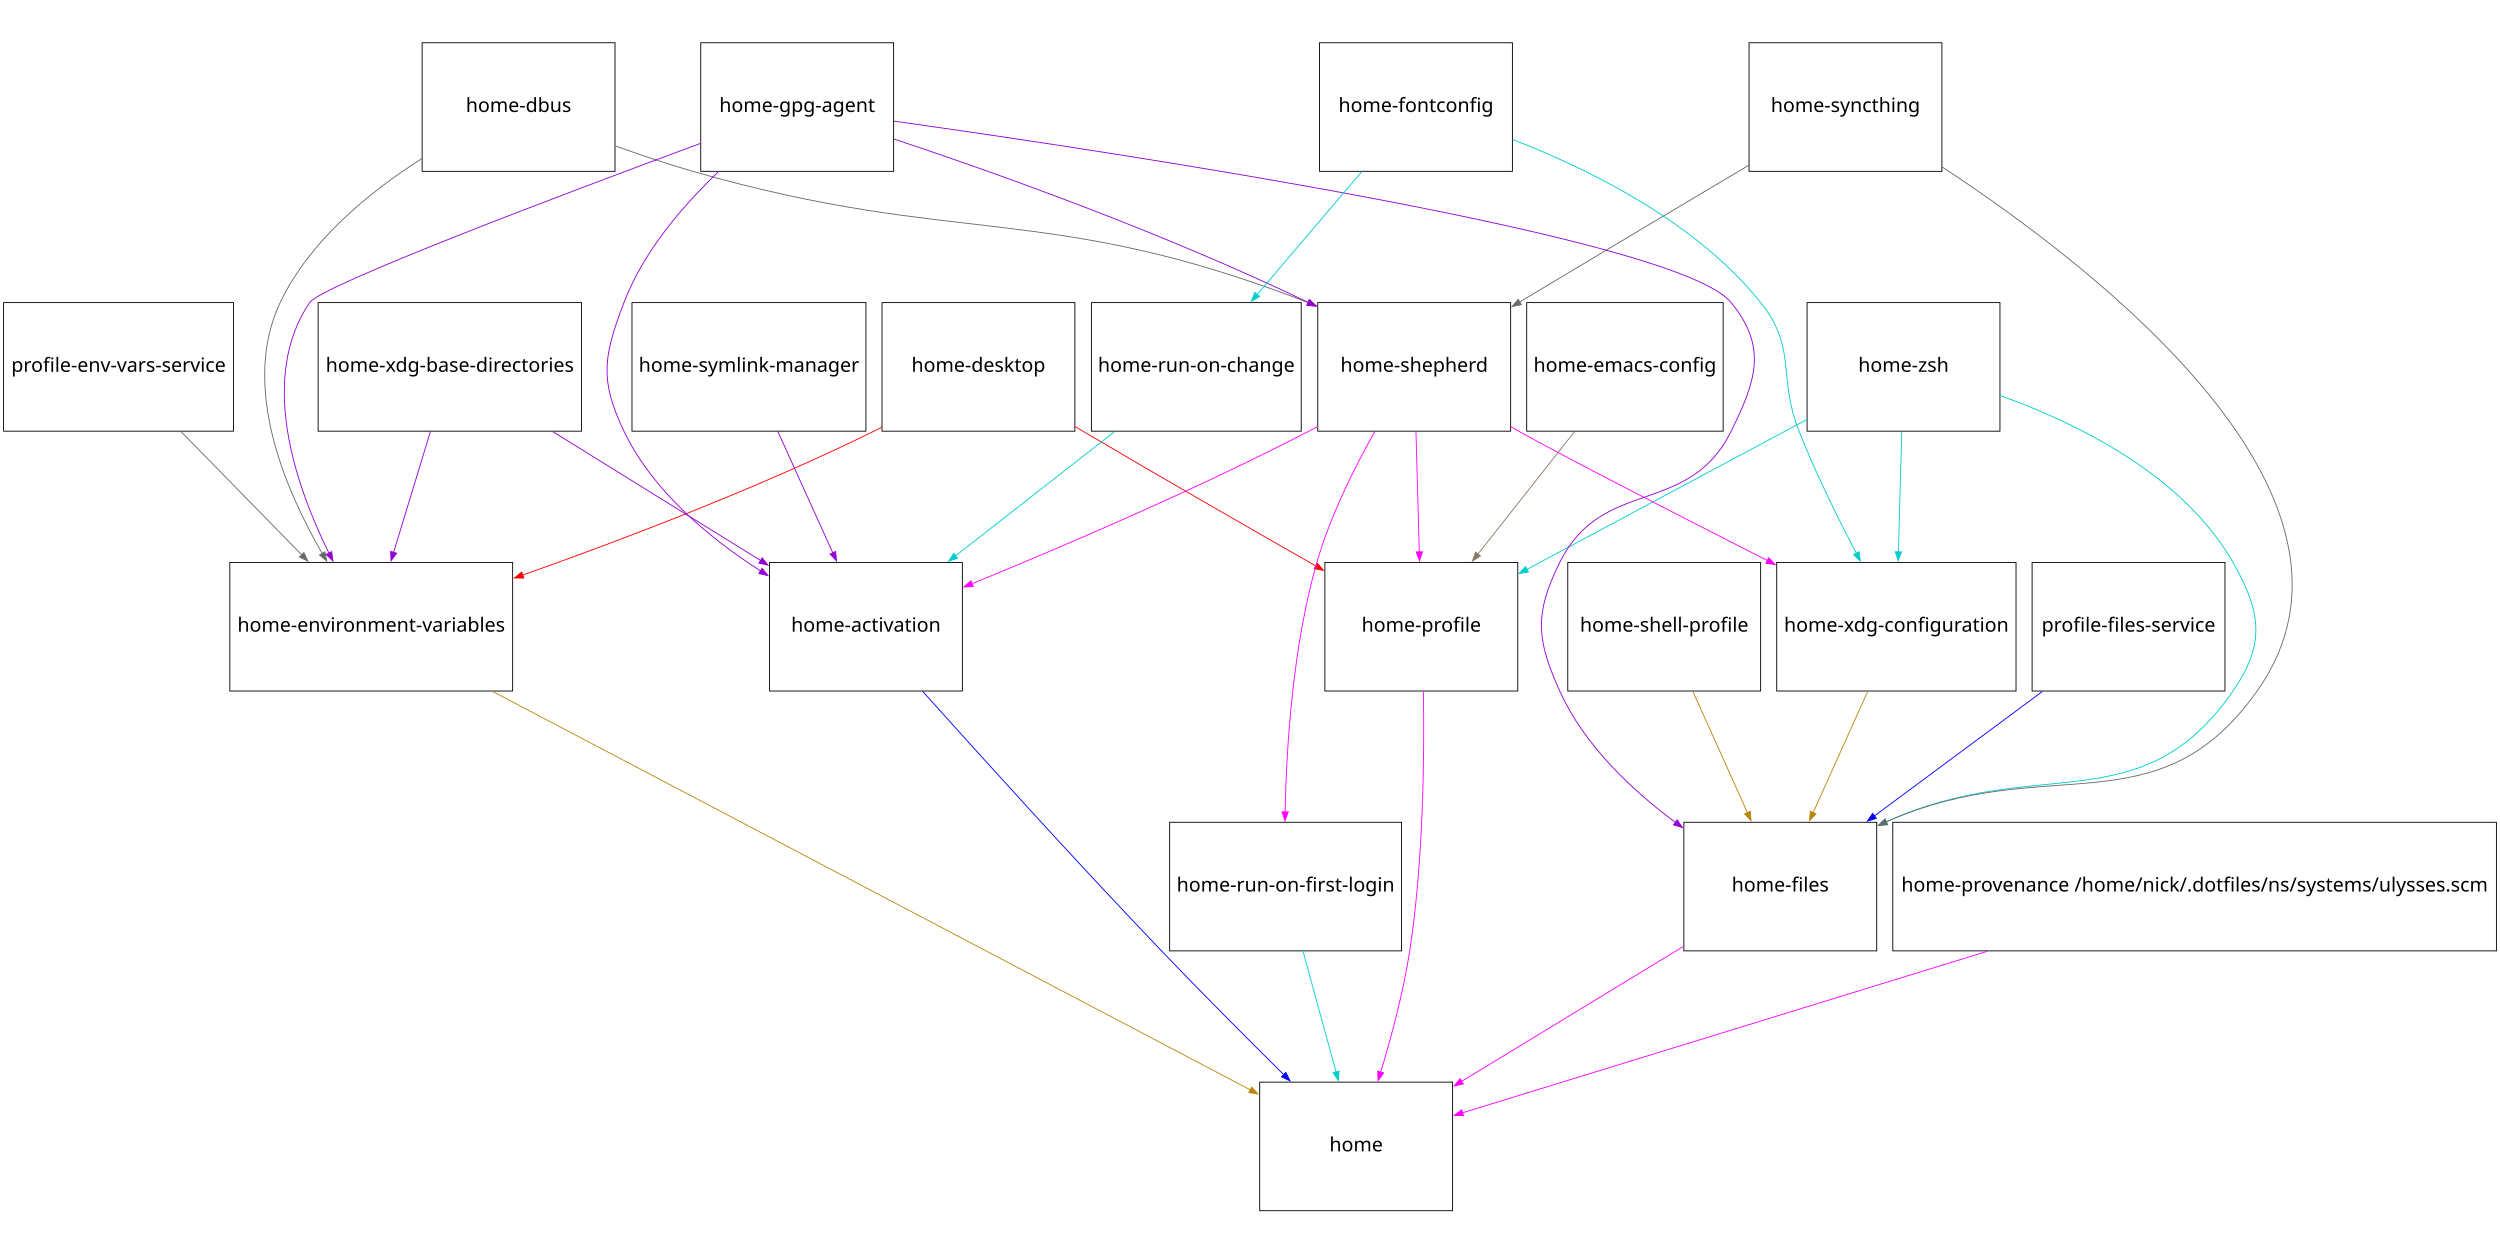
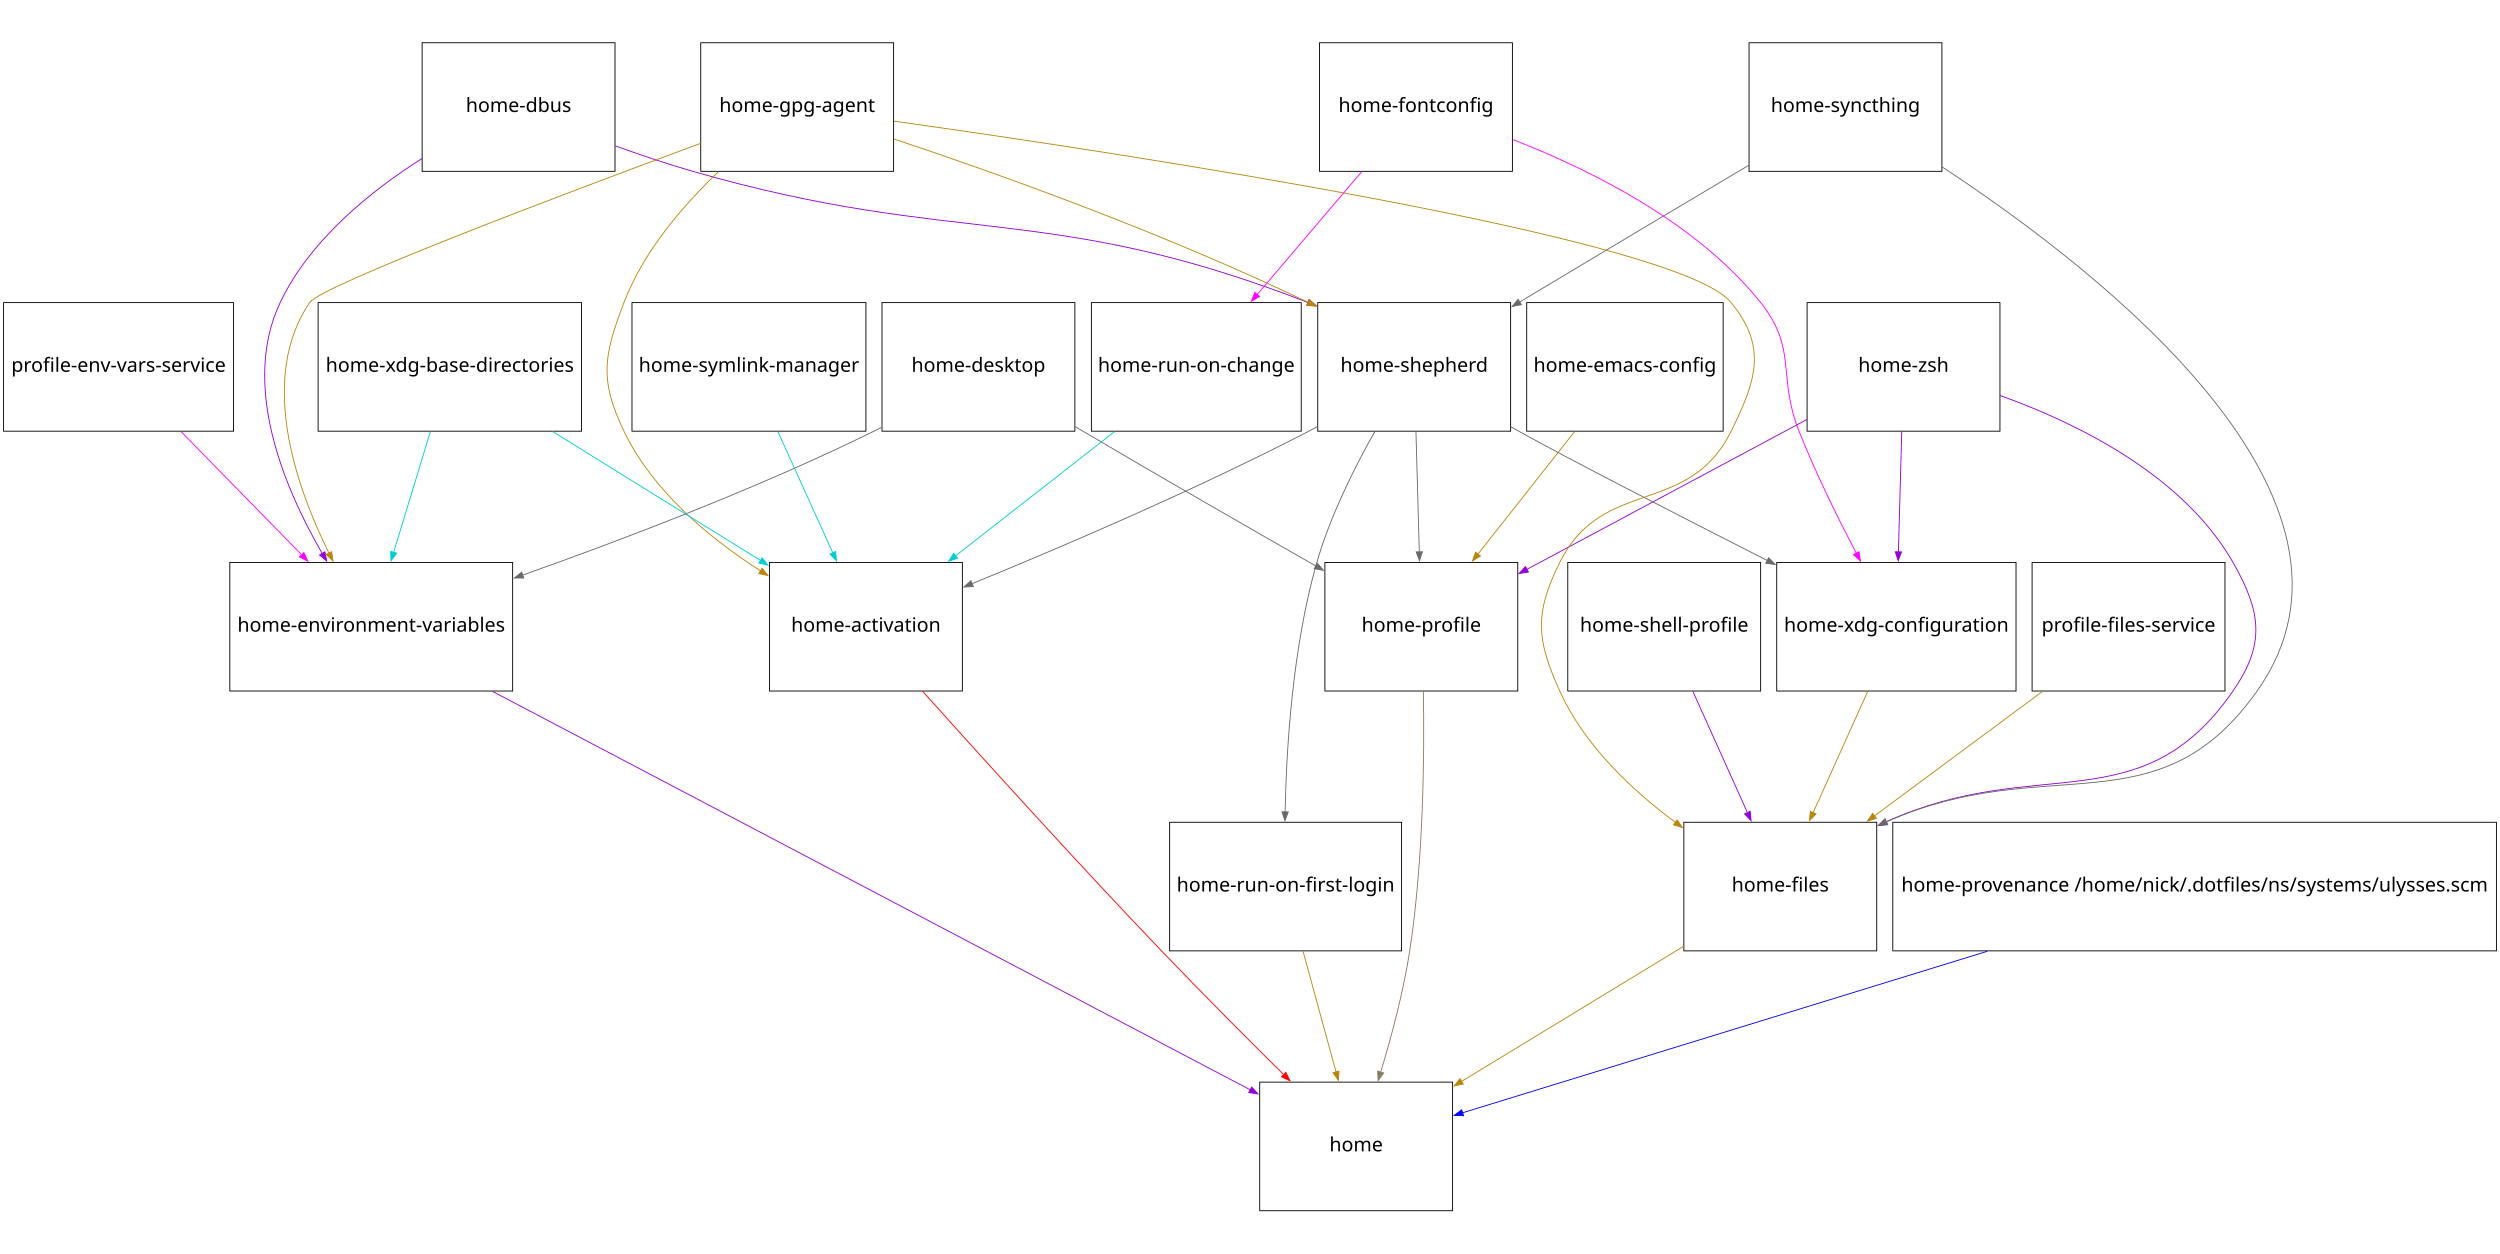
<svg xmlns="http://www.w3.org/2000/svg" width="2800pt" height="1404pt" viewBox="0.00 0.00 2799.75 1403.88">
  <g id="graph0" class="graph" transform="scale(1 1) rotate(0) translate(4 1399.88)">
    <g id="node1" class="node">
      <polygon fill="none" stroke="black" points="1622.75,-188 1406.75,-188 1406.75,-44 1622.75,-44 1622.75,-188" />
      <text text-anchor="middle" x="1514.75" y="-110.47" font-family="sans" font-size="22.00">home</text>
    </g>
    <g id="node2" class="node">
      <polygon fill="none" stroke="black" points="1695.75,-770 1479.75,-770 1479.75,-626 1695.75,-626 1695.75,-770" />
      <text text-anchor="middle" x="1587.75" y="-692.48" font-family="sans" font-size="22.00">home-profile</text>
    </g>
    <g id="edge1" class="edge">
-       <path fill="none" stroke="magenta" d="M1590.05,-625.79C1591.29,-552.46 1590.1,-435.08 1574.75,-335 1567.74,-289.33 1554.49,-239.57 1542.23,-199.13" />
-       <polygon fill="magenta" stroke="magenta" points="1545.61,-198.24 1539.33,-189.71 1538.92,-200.29 1545.61,-198.24" />
+       <path fill="none" stroke="#8b7765" d="M1590.05,-625.79C1591.29,-552.46 1590.1,-435.08 1574.75,-335 1567.74,-289.33 1554.49,-239.57 1542.23,-199.13" />
+       <polygon fill="#8b7765" stroke="#8b7765" points="1545.61,-198.24 1539.33,-189.71 1538.92,-200.29 1545.61,-198.24" />
    </g>
    <g id="node3" class="node">
      <polygon fill="none" stroke="black" points="570.12,-770 253.38,-770 253.38,-626 570.12,-626 570.12,-770" />
      <text text-anchor="middle" x="411.75" y="-692.48" font-family="sans" font-size="22.00">home-environment-variables</text>
    </g>
    <g id="edge2" class="edge">
-       <path fill="none" stroke="darkgoldenrod" d="M547.55,-625.59C765.53,-510.97 1189.9,-287.82 1396.31,-179.28" />
-       <polygon fill="darkgoldenrod" stroke="darkgoldenrod" points="1397.71,-182.5 1404.93,-174.75 1394.45,-176.3 1397.71,-182.5" />
+       <path fill="none" stroke="darkviolet" d="M547.55,-625.59C765.53,-510.97 1189.9,-287.82 1396.31,-179.28" />
+       <polygon fill="darkviolet" stroke="darkviolet" points="1397.71,-182.5 1404.93,-174.75 1394.45,-176.3 1397.71,-182.5" />
    </g>
    <g id="node4" class="node">
      <polygon fill="none" stroke="black" points="1073.75,-770 857.75,-770 857.75,-626 1073.75,-626 1073.75,-770" />
      <text text-anchor="middle" x="965.75" y="-692.48" font-family="sans" font-size="22.00">home-activation</text>
    </g>
    <g id="edge3" class="edge">
-       <path fill="none" stroke="blue" d="M1029.21,-625.73C1095.17,-552.09 1201.85,-434.24 1296.75,-335 1341.31,-288.4 1392.21,-237.38 1433.61,-196.42" />
-       <polygon fill="blue" stroke="blue" points="1436.03,-198.95 1440.69,-189.43 1431.11,-193.97 1436.03,-198.95" />
+       <path fill="none" stroke="red" d="M1029.21,-625.73C1095.17,-552.09 1201.85,-434.24 1296.75,-335 1341.31,-288.4 1392.21,-237.38 1433.61,-196.42" />
+       <polygon fill="red" stroke="red" points="1436.03,-198.95 1440.69,-189.43 1431.11,-193.97 1436.03,-198.95" />
    </g>
    <g id="node5" class="node">
      <polygon fill="none" stroke="black" points="1565.62,-479 1305.88,-479 1305.88,-335 1565.62,-335 1565.62,-479" />
      <text text-anchor="middle" x="1435.75" y="-401.48" font-family="sans" font-size="22.00">home-run-on-first-login</text>
    </g>
    <g id="edge4" class="edge">
-       <path fill="none" stroke="#00cdcd" d="M1455.28,-334.56C1466.48,-293.58 1480.59,-241.97 1492.25,-199.29" />
-       <polygon fill="#00cdcd" stroke="#00cdcd" points="1495.58,-200.4 1494.84,-189.83 1488.83,-198.55 1495.58,-200.4" />
+       <path fill="none" stroke="darkgoldenrod" d="M1455.28,-334.56C1466.48,-293.58 1480.59,-241.97 1492.25,-199.29" />
+       <polygon fill="darkgoldenrod" stroke="darkgoldenrod" points="1495.58,-200.4 1494.84,-189.83 1488.83,-198.55 1495.58,-200.4" />
    </g>
    <g id="node6" class="node">
      <polygon fill="none" stroke="black" points="2791.75,-479 2115.75,-479 2115.75,-335 2791.75,-335 2791.75,-479" />
      <text text-anchor="middle" x="2453.75" y="-401.48" font-family="sans" font-size="22.00">home-provenance /home/nick/.dotfiles/ns/systems/ulysses.scm</text>
    </g>
    <g id="edge5" class="edge">
-       <path fill="none" stroke="magenta" d="M2221.64,-334.56C2035.27,-277.2 1781.17,-199 1633.86,-153.66" />
-       <polygon fill="magenta" stroke="magenta" points="1635.04,-150.36 1624.45,-150.76 1632.98,-157.05 1635.04,-150.36" />
+       <path fill="none" stroke="blue" d="M2221.64,-334.56C2035.27,-277.2 1781.17,-199 1633.86,-153.66" />
+       <polygon fill="blue" stroke="blue" points="1635.04,-150.36 1624.45,-150.76 1632.98,-157.05 1635.04,-150.36" />
    </g>
    <g id="node7" class="node">
      <polygon fill="none" stroke="black" points="2097.75,-479 1881.75,-479 1881.75,-335 2097.75,-335 2097.75,-479" />
      <text text-anchor="middle" x="1989.75" y="-401.48" font-family="sans" font-size="22.00">home-files</text>
    </g>
    <g id="edge6" class="edge">
-       <path fill="none" stroke="magenta" d="M1881.37,-340.06C1807.19,-294.93 1708.87,-235.11 1632.72,-188.78" />
-       <polygon fill="magenta" stroke="magenta" points="1634.73,-185.9 1624.37,-183.69 1631.09,-191.88 1634.73,-185.9" />
+       <path fill="none" stroke="darkgoldenrod" d="M1881.37,-340.06C1807.19,-294.93 1708.87,-235.11 1632.72,-188.78" />
+       <polygon fill="darkgoldenrod" stroke="darkgoldenrod" points="1634.73,-185.9 1624.37,-183.69 1631.09,-191.88 1634.73,-185.9" />
    </g>
    <g id="node8" class="node">
      <polygon fill="none" stroke="black" points="1199.75,-1061 983.75,-1061 983.75,-917 1199.75,-917 1199.75,-1061" />
      <text text-anchor="middle" x="1091.75" y="-983.48" font-family="sans" font-size="22.00">home-desktop</text>
    </g>
    <g id="edge7" class="edge">
-       <path fill="none" stroke="red" d="M1200.06,-922.15C1202.99,-920.41 1205.89,-918.69 1208.75,-917 1295.68,-865.63 1394.61,-808.78 1469.59,-766.02" />
-       <polygon fill="red" stroke="red" points="1471.27,-769.09 1478.22,-761.1 1467.8,-763.01 1471.27,-769.09" />
+       <path fill="none" stroke="dimgrey" d="M1200.06,-922.15C1202.99,-920.41 1205.89,-918.69 1208.75,-917 1295.68,-865.63 1394.61,-808.78 1469.59,-766.02" />
+       <polygon fill="dimgrey" stroke="dimgrey" points="1471.27,-769.09 1478.22,-761.1 1467.8,-763.01 1471.27,-769.09" />
    </g>
    <g id="edge15" class="edge">
-       <path fill="none" stroke="red" d="M983.44,-921.38C980.53,-919.88 977.63,-918.42 974.75,-917 846.28,-853.76 694.6,-795.94 581.07,-755.76" />
-       <polygon fill="red" stroke="red" points="582.57,-752.57 571.97,-752.55 580.24,-759.18 582.57,-752.57" />
+       <path fill="none" stroke="dimgrey" d="M983.44,-921.38C980.53,-919.88 977.63,-918.42 974.75,-917 846.28,-853.76 694.6,-795.94 581.07,-755.76" />
+       <polygon fill="dimgrey" stroke="dimgrey" points="582.57,-752.57 571.97,-752.55 580.24,-759.18 582.57,-752.57" />
    </g>
    <g id="node9" class="node">
      <polygon fill="none" stroke="black" points="1925.75,-1061 1705.75,-1061 1705.75,-917 1925.75,-917 1925.75,-1061" />
      <text text-anchor="middle" x="1815.75" y="-983.48" font-family="sans" font-size="22.00">home-emacs-config</text>
    </g>
    <g id="edge8" class="edge">
-       <path fill="none" stroke="#8b7765" d="M1759.39,-916.56C1726.58,-874.97 1685.13,-822.43 1651.18,-779.4" />
-       <polygon fill="#8b7765" stroke="#8b7765" points="1653.93,-777.24 1644.99,-771.56 1648.44,-781.57 1653.93,-777.24" />
+       <path fill="none" stroke="darkgoldenrod" d="M1759.39,-916.56C1726.58,-874.97 1685.13,-822.43 1651.18,-779.4" />
+       <polygon fill="darkgoldenrod" stroke="darkgoldenrod" points="1653.93,-777.24 1644.99,-771.56 1648.44,-781.57 1653.93,-777.24" />
    </g>
    <g id="node10" class="node">
      <polygon fill="none" stroke="black" points="2235.75,-1061 2019.75,-1061 2019.75,-917 2235.75,-917 2235.75,-1061" />
      <text text-anchor="middle" x="2127.75" y="-983.48" font-family="sans" font-size="22.00">home-zsh</text>
    </g>
    <g id="edge9" class="edge">
-       <path fill="none" stroke="#00cdcd" d="M2019.45,-930.04C1928.69,-881.47 1799.36,-812.25 1705.94,-762.25" />
-       <polygon fill="#00cdcd" stroke="#00cdcd" points="1707.68,-759.21 1697.21,-757.58 1704.37,-765.38 1707.68,-759.21" />
+       <path fill="none" stroke="darkviolet" d="M2019.45,-930.04C1928.69,-881.47 1799.36,-812.25 1705.94,-762.25" />
+       <polygon fill="darkviolet" stroke="darkviolet" points="1707.68,-759.21 1697.21,-757.58 1704.37,-765.38 1707.68,-759.21" />
    </g>
    <g id="edge30" class="edge">
-       <path fill="none" stroke="#00cdcd" d="M2235.82,-957C2323.47,-925.51 2441.25,-867.26 2496.75,-770 2528.47,-714.41 2533.16,-678.63 2496.75,-626 2393.43,-476.64 2277.92,-556.78 2108.25,-479.46" />
-       <polygon fill="#00cdcd" stroke="#00cdcd" points="2109.95,-476.39 2099.41,-475.3 2106.97,-482.73 2109.95,-476.39" />
+       <path fill="none" stroke="darkviolet" d="M2235.82,-957C2323.47,-925.51 2441.25,-867.26 2496.75,-770 2528.47,-714.41 2533.16,-678.63 2496.75,-626 2393.43,-476.64 2277.92,-556.78 2108.25,-479.46" />
+       <polygon fill="darkviolet" stroke="darkviolet" points="2109.95,-476.39 2099.41,-475.3 2106.97,-482.73 2109.95,-476.39" />
    </g>
    <g id="node22" class="node">
      <polygon fill="none" stroke="black" points="2253.75,-770 1985.75,-770 1985.75,-626 2253.75,-626 2253.75,-770" />
      <text text-anchor="middle" x="2119.75" y="-692.48" font-family="sans" font-size="22.00">home-xdg-configuration</text>
    </g>
    <g id="edge33" class="edge">
-       <path fill="none" stroke="#00cdcd" d="M2125.77,-916.56C2124.64,-875.76 2123.22,-824.4 2122.04,-781.84" />
-       <polygon fill="#00cdcd" stroke="#00cdcd" points="2125.54,-781.78 2121.77,-771.88 2118.55,-781.97 2125.54,-781.78" />
+       <path fill="none" stroke="darkviolet" d="M2125.77,-916.56C2124.64,-875.76 2123.22,-824.4 2122.04,-781.84" />
+       <polygon fill="darkviolet" stroke="darkviolet" points="2125.54,-781.78 2121.77,-771.88 2118.55,-781.97 2125.54,-781.78" />
    </g>
    <g id="node11" class="node">
      <polygon fill="none" stroke="black" points="1687.75,-1061 1471.75,-1061 1471.75,-917 1687.75,-917 1687.75,-1061" />
      <text text-anchor="middle" x="1579.75" y="-983.48" font-family="sans" font-size="22.00">home-shepherd</text>
    </g>
    <g id="edge10" class="edge">
-       <path fill="none" stroke="magenta" d="M1581.73,-916.56C1582.86,-875.76 1584.28,-824.4 1585.46,-781.84" />
-       <polygon fill="magenta" stroke="magenta" points="1588.95,-781.97 1585.73,-771.88 1581.96,-781.78 1588.95,-781.97" />
+       <path fill="none" stroke="dimgrey" d="M1581.73,-916.56C1582.86,-875.76 1584.28,-824.4 1585.46,-781.84" />
+       <polygon fill="dimgrey" stroke="dimgrey" points="1588.95,-781.97 1585.73,-771.88 1581.96,-781.78 1588.95,-781.97" />
    </g>
    <g id="edge22" class="edge">
-       <path fill="none" stroke="magenta" d="M1471.38,-922.09C1468.15,-920.35 1464.93,-918.65 1461.75,-917 1335.91,-851.82 1186.38,-787.85 1084.65,-746.25" />
-       <polygon fill="magenta" stroke="magenta" points="1086.01,-743.02 1075.43,-742.48 1083.37,-749.5 1086.01,-743.02" />
+       <path fill="none" stroke="dimgrey" d="M1471.38,-922.09C1468.15,-920.35 1464.93,-918.65 1461.75,-917 1335.91,-851.82 1186.38,-787.85 1084.65,-746.25" />
+       <polygon fill="dimgrey" stroke="dimgrey" points="1086.01,-743.02 1075.43,-742.48 1083.37,-749.5 1086.01,-743.02" />
    </g>
    <g id="edge25" class="edge">
-       <path fill="none" stroke="magenta" d="M1535.65,-916.58C1512.33,-875.28 1485.54,-821.44 1470.75,-770 1443.9,-676.64 1436.68,-564.75 1435.2,-490.32" />
-       <polygon fill="magenta" stroke="magenta" points="1438.7,-490.61 1435.04,-480.67 1431.7,-490.73 1438.7,-490.61" />
+       <path fill="none" stroke="dimgrey" d="M1535.65,-916.58C1512.33,-875.28 1485.54,-821.44 1470.75,-770 1443.9,-676.64 1436.68,-564.75 1435.2,-490.32" />
+       <polygon fill="dimgrey" stroke="dimgrey" points="1438.7,-490.61 1435.04,-480.67 1431.7,-490.73 1438.7,-490.61" />
    </g>
    <g id="edge34" class="edge">
-       <path fill="none" stroke="magenta" d="M1687.96,-921.97C1690.91,-920.29 1693.85,-918.63 1696.75,-917 1748.28,-888.13 1874.21,-823.5 1975.36,-772.06" />
-       <polygon fill="magenta" stroke="magenta" points="1976.7,-775.31 1984.03,-767.66 1973.52,-769.07 1976.7,-775.31" />
+       <path fill="none" stroke="dimgrey" d="M1687.96,-921.97C1690.91,-920.29 1693.85,-918.63 1696.75,-917 1748.28,-888.13 1874.21,-823.5 1975.36,-772.06" />
+       <polygon fill="dimgrey" stroke="dimgrey" points="1976.7,-775.31 1984.03,-767.66 1973.52,-769.07 1976.7,-775.31" />
    </g>
    <g id="node12" class="node">
      <polygon fill="none" stroke="black" points="2170.75,-1352 1954.75,-1352 1954.75,-1208 2170.75,-1208 2170.75,-1352" />
      <text text-anchor="middle" x="2062.75" y="-1274.47" font-family="sans" font-size="22.00">home-syncthing</text>
    </g>
    <g id="edge27" class="edge">
      <path fill="none" stroke="dimgrey" d="M2171.02,-1212.92C2350.51,-1094.99 2675.58,-840.51 2523.75,-626 2412.33,-468.58 2289.03,-559.56 2108.32,-479.46" />
      <polygon fill="dimgrey" stroke="dimgrey" points="2109.93,-476.35 2099.38,-475.36 2107.01,-482.71 2109.93,-476.35" />
    </g>
    <g id="edge11" class="edge">
      <path fill="none" stroke="dimgrey" d="M1954.51,-1214.85C1884.07,-1173.02 1789.96,-1117 1697.86,-1061.66" />
      <polygon fill="dimgrey" stroke="dimgrey" points="1699.77,-1058.72 1689.39,-1056.57 1696.16,-1064.72 1699.77,-1058.72" />
    </g>
    <g id="node13" class="node">
      <polygon fill="none" stroke="black" points="684.75,-1352 468.75,-1352 468.75,-1208 684.75,-1208 684.75,-1352" />
      <text text-anchor="middle" x="576.75" y="-1274.47" font-family="sans" font-size="22.00">home-dbus</text>
    </g>
    <g id="edge16" class="edge">
-       <path fill="none" stroke="dimgrey" d="M468.56,-1222.34C409.86,-1185.13 342.72,-1130.47 309.75,-1061 266.22,-969.26 313.22,-855.39 356.82,-780.13" />
-       <polygon fill="dimgrey" stroke="dimgrey" points="359.83,-781.93 361.9,-771.54 353.8,-778.37 359.83,-781.93" />
+       <path fill="none" stroke="darkviolet" d="M468.56,-1222.34C409.86,-1185.13 342.72,-1130.47 309.75,-1061 266.22,-969.26 313.22,-855.39 356.82,-780.13" />
+       <polygon fill="darkviolet" stroke="darkviolet" points="359.83,-781.93 361.9,-771.54 353.8,-778.37 359.83,-781.93" />
    </g>
    <g id="edge12" class="edge">
-       <path fill="none" stroke="dimgrey" d="M685.19,-1236.48C713.14,-1226.37 743.35,-1216.15 771.75,-1208 1069.6,-1122.5 1167.78,-1174.81 1460.94,-1061.06" />
-       <polygon fill="dimgrey" stroke="dimgrey" points="1462.01,-1064.4 1470.04,-1057.5 1459.46,-1057.89 1462.01,-1064.4" />
+       <path fill="none" stroke="darkviolet" d="M685.19,-1236.48C713.14,-1226.37 743.35,-1216.15 771.75,-1208 1069.6,-1122.5 1167.78,-1174.81 1460.94,-1061.06" />
+       <polygon fill="darkviolet" stroke="darkviolet" points="1462.01,-1064.4 1470.04,-1057.5 1459.46,-1057.89 1462.01,-1064.4" />
    </g>
    <g id="node14" class="node">
      <polygon fill="none" stroke="black" points="996.75,-1352 780.75,-1352 780.75,-1208 996.75,-1208 996.75,-1352" />
      <text text-anchor="middle" x="888.75" y="-1274.47" font-family="sans" font-size="22.00">home-gpg-agent</text>
    </g>
    <g id="edge17" class="edge">
-       <path fill="none" stroke="darkviolet" d="M780.56,-1239.35C625.13,-1181.88 355.75,-1080.18 342.75,-1061 285.88,-977.06 325.86,-858.33 364.58,-780.04" />
-       <polygon fill="darkviolet" stroke="darkviolet" points="367.47,-782.08 368.85,-771.57 361.22,-778.92 367.47,-782.08" />
+       <path fill="none" stroke="darkgoldenrod" d="M780.56,-1239.35C625.13,-1181.88 355.75,-1080.18 342.75,-1061 285.88,-977.06 325.86,-858.33 364.58,-780.04" />
+       <polygon fill="darkgoldenrod" stroke="darkgoldenrod" points="367.47,-782.08 368.85,-771.57 361.22,-778.92 367.47,-782.08" />
    </g>
    <g id="edge21" class="edge">
-       <path fill="none" stroke="darkviolet" d="M800.72,-1207.66C760.17,-1169.06 716.33,-1117.7 694.75,-1061 671.99,-1001.18 667.1,-974.72 694.75,-917 726.75,-850.2 790.31,-797.36 847.83,-760.44" />
-       <polygon fill="darkviolet" stroke="darkviolet" points="849.5,-763.53 856.09,-755.23 845.77,-757.6 849.5,-763.53" />
+       <path fill="none" stroke="darkgoldenrod" d="M800.72,-1207.66C760.17,-1169.06 716.33,-1117.7 694.75,-1061 671.99,-1001.18 667.1,-974.72 694.75,-917 726.75,-850.2 790.31,-797.36 847.83,-760.44" />
+       <polygon fill="darkgoldenrod" stroke="darkgoldenrod" points="849.5,-763.53 856.09,-755.23 845.77,-757.6 849.5,-763.53" />
    </g>
    <g id="edge28" class="edge">
-       <path fill="none" stroke="darkviolet" d="M997.05,-1264.23C1252.43,-1228.32 1875.36,-1134.04 1934.75,-1061 1975.13,-1011.34 1963.09,-974.38 1934.75,-917 1887.16,-820.64 1790.34,-866.36 1742.75,-770 1714.41,-712.62 1716.43,-684.34 1742.75,-626 1769.82,-566 1822.47,-515.89 1872.23,-478.9" />
-       <polygon fill="darkviolet" stroke="darkviolet" points="1874.25,-481.76 1880.26,-473.04 1870.12,-476.11 1874.25,-481.76" />
+       <path fill="none" stroke="darkgoldenrod" d="M997.05,-1264.23C1252.43,-1228.32 1875.36,-1134.04 1934.75,-1061 1975.13,-1011.34 1963.09,-974.38 1934.75,-917 1887.16,-820.64 1790.34,-866.36 1742.75,-770 1714.41,-712.62 1716.43,-684.34 1742.75,-626 1769.82,-566 1822.47,-515.89 1872.23,-478.9" />
+       <polygon fill="darkgoldenrod" stroke="darkgoldenrod" points="1874.25,-481.76 1880.26,-473.04 1870.12,-476.11 1874.25,-481.76" />
    </g>
    <g id="edge13" class="edge">
-       <path fill="none" stroke="darkviolet" d="M997.02,-1244.26C1111.65,-1206.03 1297.09,-1140.05 1461.21,-1061.1" />
-       <polygon fill="darkviolet" stroke="darkviolet" points="1462.65,-1064.29 1470.13,-1056.79 1459.6,-1057.99 1462.65,-1064.29" />
+       <path fill="none" stroke="darkgoldenrod" d="M997.02,-1244.26C1111.65,-1206.03 1297.09,-1140.05 1461.21,-1061.1" />
+       <polygon fill="darkgoldenrod" stroke="darkgoldenrod" points="1462.65,-1064.29 1470.13,-1056.79 1459.6,-1057.99 1462.65,-1064.29" />
    </g>
    <g id="node15" class="node">
      <polygon fill="none" stroke="black" points="647.25,-1061 352.25,-1061 352.25,-917 647.25,-917 647.25,-1061" />
      <text text-anchor="middle" x="499.75" y="-983.48" font-family="sans" font-size="22.00">home-xdg-base-directories</text>
    </g>
    <g id="edge14" class="edge">
-       <path fill="none" stroke="darkviolet" d="M478,-916.56C465.52,-875.58 449.8,-823.97 436.81,-781.29" />
-       <polygon fill="darkviolet" stroke="darkviolet" points="440.18,-780.36 433.92,-771.82 433.49,-782.4 440.18,-780.36" />
+       <path fill="none" stroke="#00cdcd" d="M478,-916.56C465.52,-875.58 449.8,-823.97 436.81,-781.29" />
+       <polygon fill="#00cdcd" stroke="#00cdcd" points="440.18,-780.36 433.92,-771.82 433.49,-782.4 440.18,-780.36" />
    </g>
    <g id="edge19" class="edge">
-       <path fill="none" stroke="darkviolet" d="M614.94,-916.56C685.88,-872.57 776.58,-816.32 847.98,-772.04" />
-       <polygon fill="darkviolet" stroke="darkviolet" points="849.54,-775.19 856.19,-766.94 845.85,-769.24 849.54,-775.19" />
+       <path fill="none" stroke="#00cdcd" d="M614.94,-916.56C685.88,-872.57 776.58,-816.32 847.98,-772.04" />
+       <polygon fill="#00cdcd" stroke="#00cdcd" points="849.54,-775.19 856.19,-766.94 845.85,-769.24 849.54,-775.19" />
    </g>
    <g id="node16" class="node">
      <polygon fill="none" stroke="black" points="257.5,-1061 0,-1061 0,-917 257.5,-917 257.5,-1061" />
      <text text-anchor="middle" x="128.75" y="-983.48" font-family="sans" font-size="22.00">profile-env-vars-service</text>
    </g>
    <g id="edge18" class="edge">
-       <path fill="none" stroke="dimgrey" d="M198.71,-916.56C239.68,-874.71 291.53,-821.77 333.81,-778.59" />
-       <polygon fill="dimgrey" stroke="dimgrey" points="336.31,-781.04 340.81,-771.45 331.31,-776.14 336.31,-781.04" />
+       <path fill="none" stroke="magenta" d="M198.71,-916.56C239.68,-874.71 291.53,-821.77 333.81,-778.59" />
+       <polygon fill="magenta" stroke="magenta" points="336.31,-781.04 340.81,-771.45 331.31,-776.14 336.31,-781.04" />
    </g>
    <g id="node17" class="node">
      <polygon fill="none" stroke="black" points="965.75,-1061 703.75,-1061 703.75,-917 965.75,-917 965.75,-1061" />
      <text text-anchor="middle" x="834.75" y="-983.48" font-family="sans" font-size="22.00">home-symlink-manager</text>
    </g>
    <g id="edge20" class="edge">
-       <path fill="none" stroke="darkviolet" d="M867.13,-916.56C885.79,-875.41 909.3,-823.53 928.69,-780.75" />
-       <polygon fill="darkviolet" stroke="darkviolet" points="931.83,-782.3 932.78,-771.75 925.46,-779.41 931.83,-782.3" />
+       <path fill="none" stroke="#00cdcd" d="M867.13,-916.56C885.79,-875.41 909.3,-823.53 928.69,-780.75" />
+       <polygon fill="#00cdcd" stroke="#00cdcd" points="931.83,-782.3 932.78,-771.75 925.46,-779.41 931.83,-782.3" />
    </g>
    <g id="node18" class="node">
      <polygon fill="none" stroke="black" points="1453.25,-1061 1218.25,-1061 1218.25,-917 1453.25,-917 1453.25,-1061" />
      <text text-anchor="middle" x="1335.75" y="-983.48" font-family="sans" font-size="22.00">home-run-on-change</text>
    </g>
    <g id="edge23" class="edge">
      <path fill="none" stroke="#00cdcd" d="M1244.29,-916.56C1190.15,-874.28 1121.52,-820.67 1065.93,-777.25" />
      <polygon fill="#00cdcd" stroke="#00cdcd" points="1068.35,-774.7 1058.31,-771.3 1064.04,-780.21 1068.35,-774.7" />
    </g>
    <g id="node19" class="node">
      <polygon fill="none" stroke="black" points="1689.75,-1352 1473.75,-1352 1473.75,-1208 1689.75,-1208 1689.75,-1352" />
      <text text-anchor="middle" x="1581.75" y="-1274.47" font-family="sans" font-size="22.00">home-fontconfig</text>
    </g>
    <g id="edge24" class="edge">
-       <path fill="none" stroke="#00cdcd" d="M1520.94,-1207.56C1485.47,-1165.89 1440.63,-1113.21 1403.96,-1070.13" />
-       <polygon fill="#00cdcd" stroke="#00cdcd" points="1406.63,-1067.87 1397.48,-1062.52 1401.3,-1072.4 1406.63,-1067.87" />
+       <path fill="none" stroke="magenta" d="M1520.94,-1207.56C1485.47,-1165.89 1440.63,-1113.21 1403.96,-1070.13" />
+       <polygon fill="magenta" stroke="magenta" points="1406.63,-1067.87 1397.48,-1062.52 1401.3,-1072.4 1406.63,-1067.87" />
    </g>
    <g id="edge32" class="edge">
-       <path fill="none" stroke="#00cdcd" d="M1690.2,-1243.56C1777.2,-1209.78 1896.23,-1150.64 1967.75,-1061 2009.41,-1008.79 1986.17,-979.1 2010.75,-917 2029.13,-870.57 2053.72,-820.63 2074.9,-780.27" />
-       <polygon fill="#00cdcd" stroke="#00cdcd" points="2077.92,-782.05 2079.49,-771.57 2071.73,-778.78 2077.92,-782.05" />
+       <path fill="none" stroke="magenta" d="M1690.2,-1243.56C1777.2,-1209.78 1896.23,-1150.64 1967.75,-1061 2009.41,-1008.79 1986.17,-979.1 2010.75,-917 2029.13,-870.57 2053.72,-820.63 2074.9,-780.27" />
+       <polygon fill="magenta" stroke="magenta" points="2077.92,-782.05 2079.49,-771.57 2071.73,-778.78 2077.92,-782.05" />
    </g>
    <g id="node20" class="node">
      <polygon fill="none" stroke="black" points="1967.75,-770 1751.75,-770 1751.75,-626 1967.75,-626 1967.75,-770" />
      <text text-anchor="middle" x="1859.75" y="-692.48" font-family="sans" font-size="22.00">home-shell-profile</text>
    </g>
    <g id="edge26" class="edge">
-       <path fill="none" stroke="darkgoldenrod" d="M1891.88,-625.56C1910.4,-584.41 1933.73,-532.53 1952.98,-489.75" />
-       <polygon fill="darkgoldenrod" stroke="darkgoldenrod" points="1956.12,-491.3 1957.03,-480.75 1949.73,-488.43 1956.12,-491.3" />
+       <path fill="none" stroke="darkviolet" d="M1891.88,-625.56C1910.4,-584.41 1933.73,-532.53 1952.98,-489.75" />
+       <polygon fill="darkviolet" stroke="darkviolet" points="1956.12,-491.3 1957.03,-480.75 1949.73,-488.43 1956.12,-491.3" />
    </g>
    <g id="node21" class="node">
      <polygon fill="none" stroke="black" points="2487.75,-770 2271.75,-770 2271.75,-626 2487.75,-626 2487.75,-770" />
      <text text-anchor="middle" x="2379.75" y="-692.48" font-family="sans" font-size="22.00">profile-files-service</text>
    </g>
    <g id="edge29" class="edge">
-       <path fill="none" stroke="blue" d="M2283.35,-625.56C2226.17,-583.19 2153.64,-529.45 2094.98,-485.98" />
-       <polygon fill="blue" stroke="blue" points="2097.39,-483.41 2087.27,-480.27 2093.23,-489.03 2097.39,-483.41" />
+       <path fill="none" stroke="darkgoldenrod" d="M2283.35,-625.56C2226.17,-583.19 2153.64,-529.45 2094.98,-485.98" />
+       <polygon fill="darkgoldenrod" stroke="darkgoldenrod" points="2097.39,-483.41 2087.27,-480.27 2093.23,-489.03 2097.39,-483.41" />
    </g>
    <g id="edge31" class="edge">
      <path fill="none" stroke="darkgoldenrod" d="M2087.62,-625.56C2069.1,-584.41 2045.77,-532.53 2026.52,-489.75" />
      <polygon fill="darkgoldenrod" stroke="darkgoldenrod" points="2029.77,-488.43 2022.47,-480.75 2023.38,-491.3 2029.77,-488.43" />
    </g>
  </g>
</svg>
